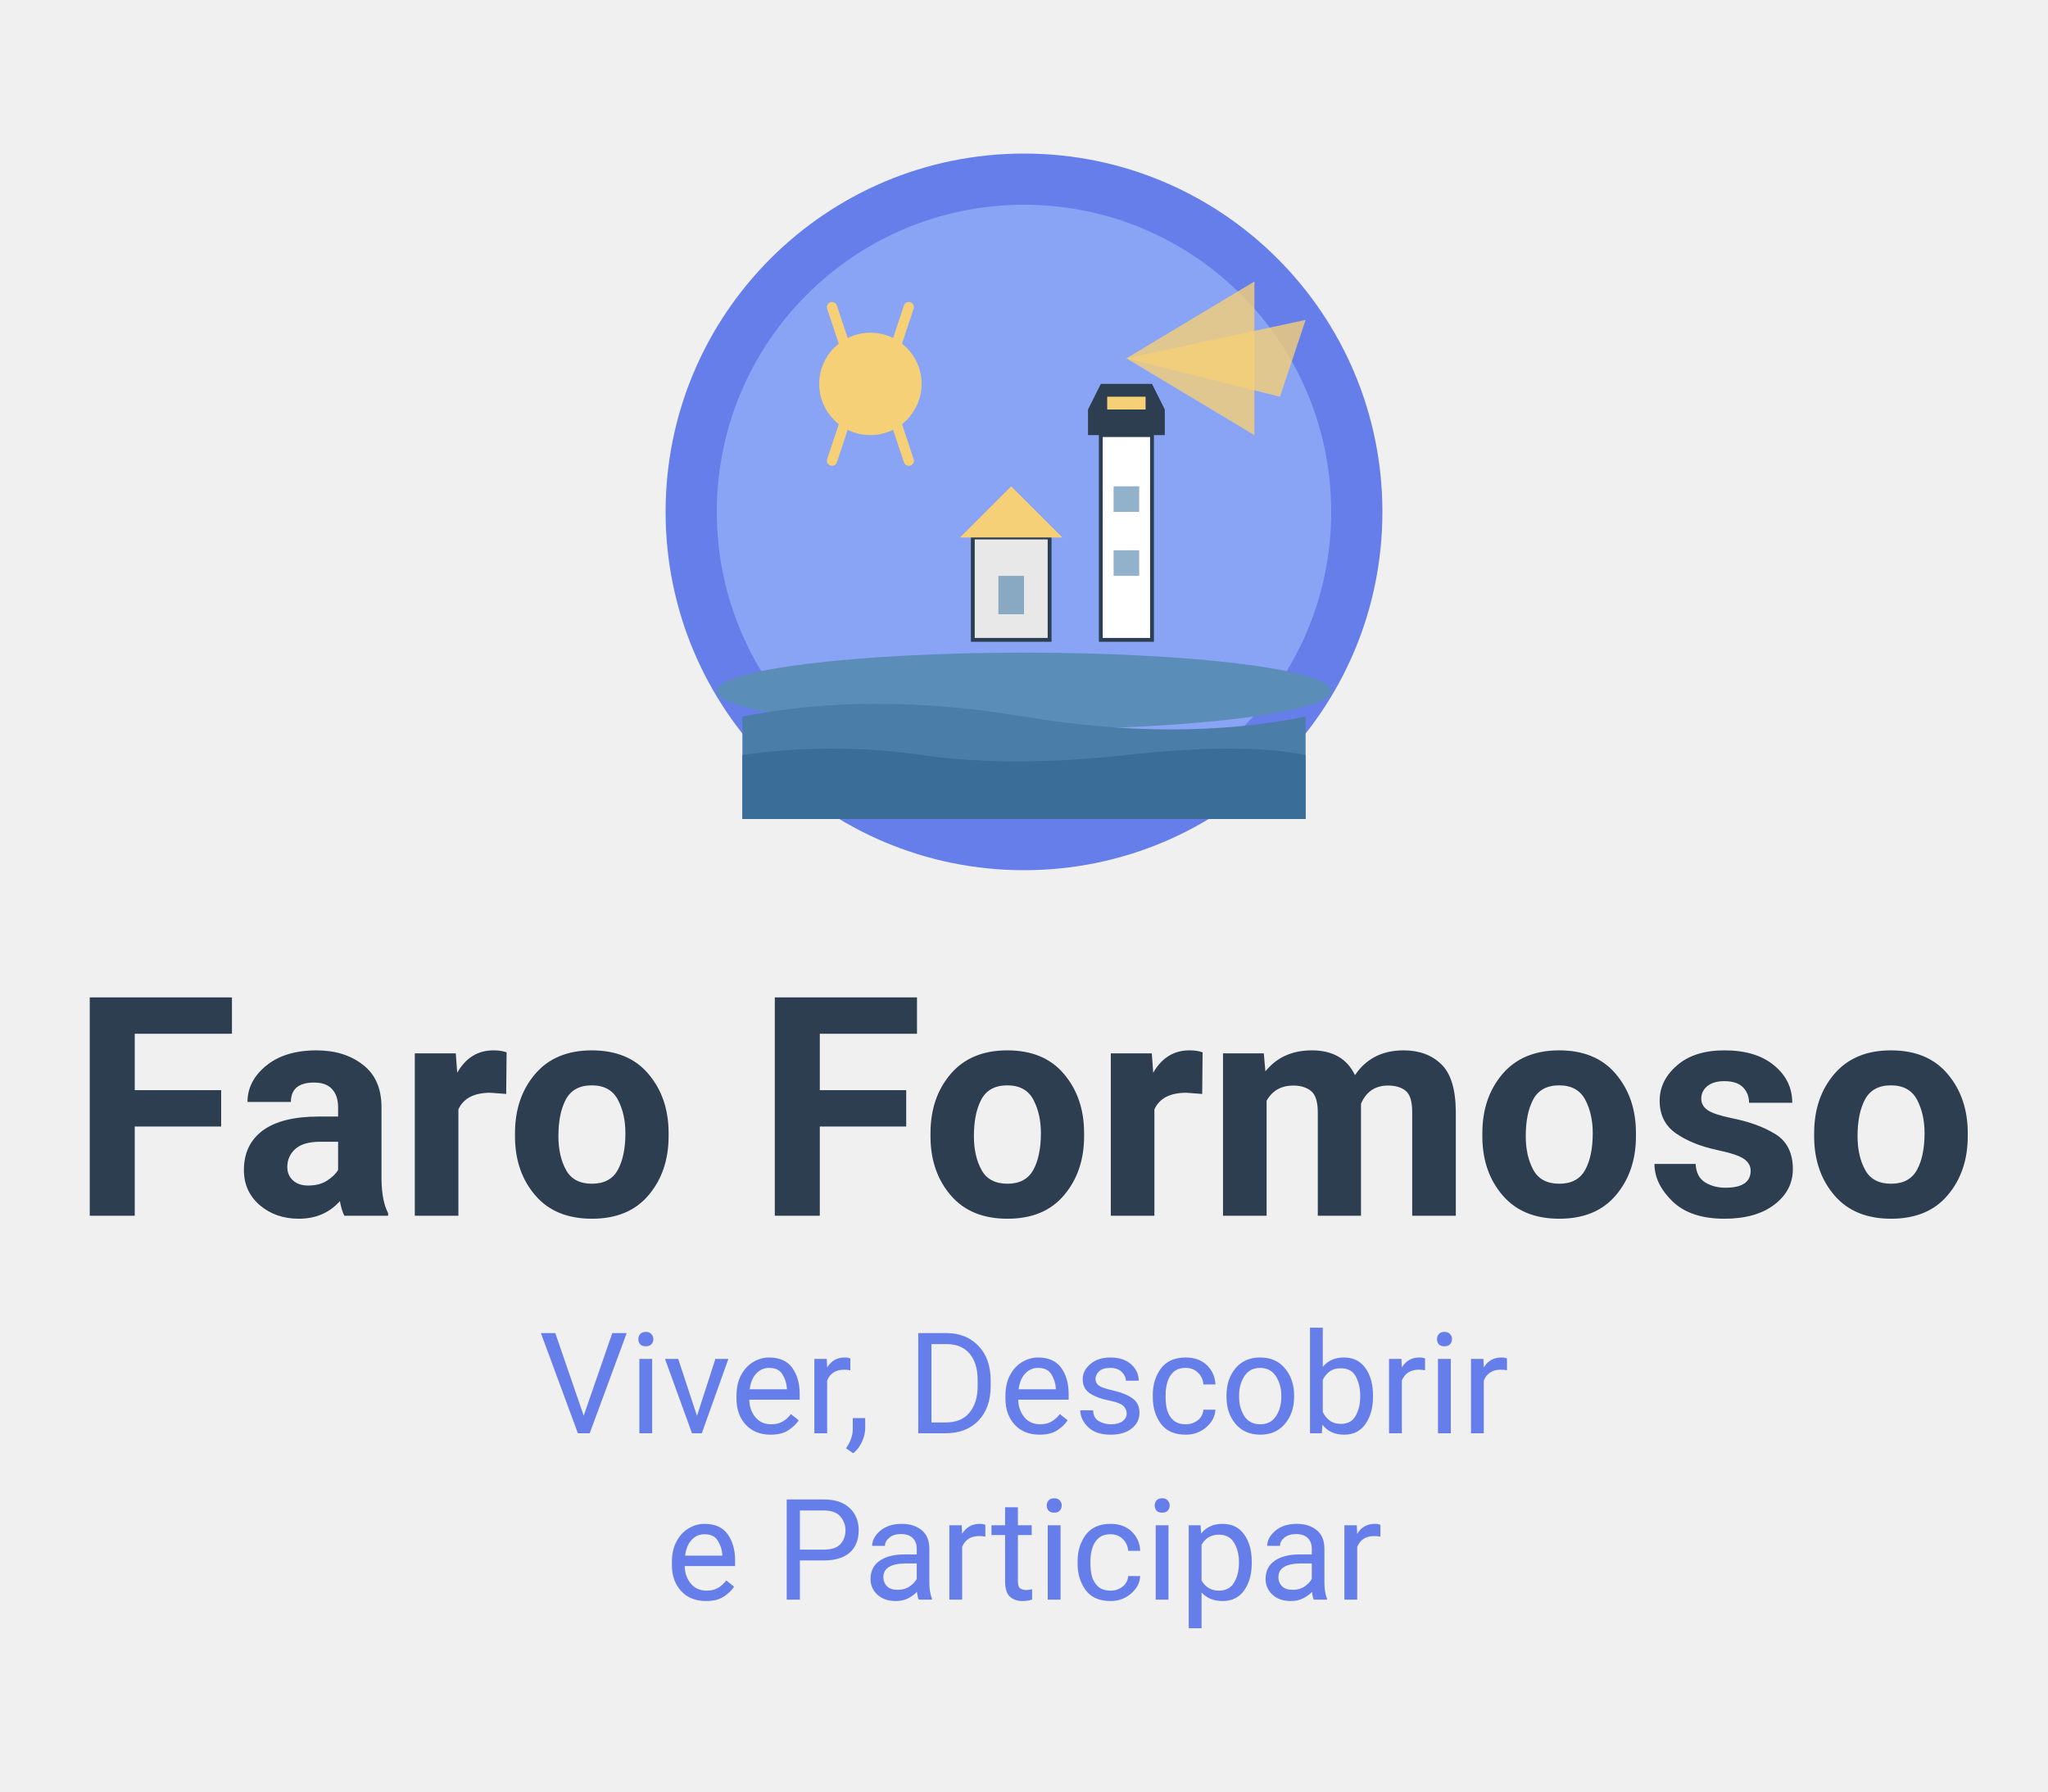
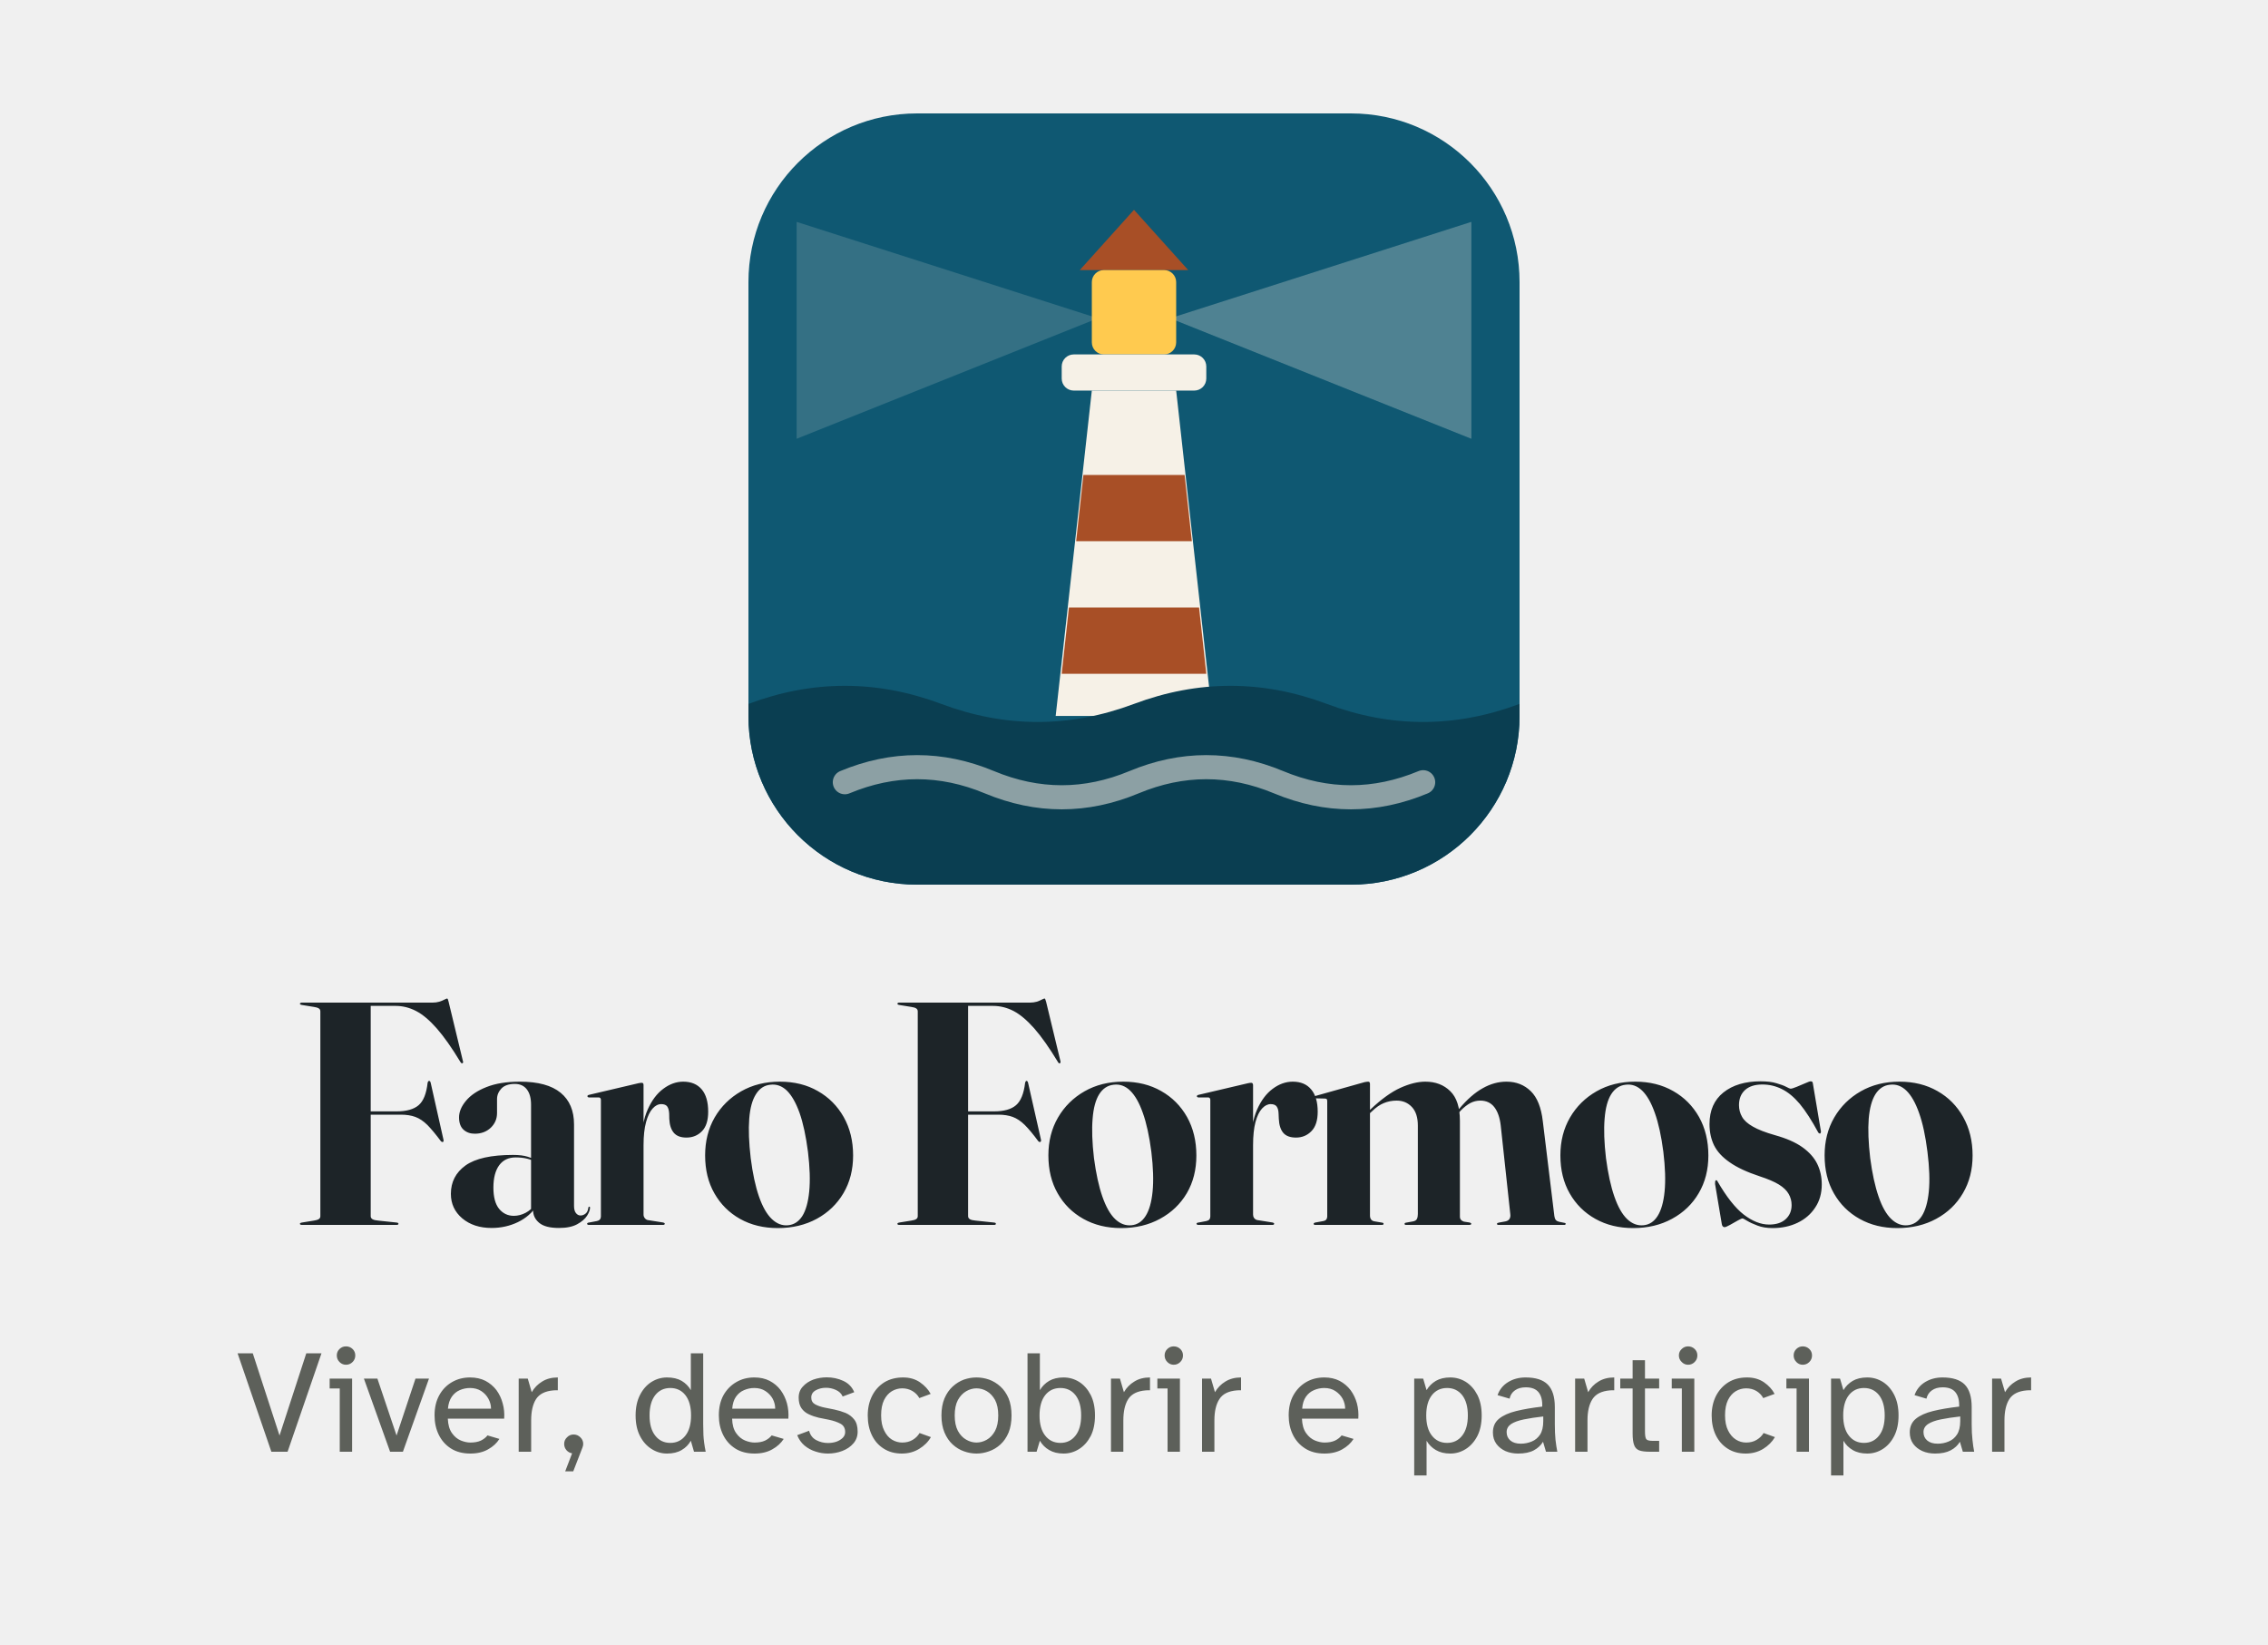
- <svg xmlns="http://www.w3.org/2000/svg" viewBox="0 0 160 140" role="img" aria-label="Faro Formoso Logo">
-   <defs>
-     <style>
-       .logo-text { font-family: -apple-system, BlinkMacSystemFont, "Segoe UI", Roboto, "Helvetica Neue", Arial, sans-serif; text-anchor: middle; }
-       .logo-title { font-weight: 700; font-size: 24px; fill: #2c3e50; }
-       .logo-subtitle { font-weight: 400; font-size: 11px; fill: #667eea; }
-       .bg { fill: #667eea; }
-       .sky { fill: #89a4f5; }
-       .lighthouse-body { fill: #ffffff; }
-       .lighthouse-top { fill: #2c3e50; }
-       .light-beam { fill: #f5d076; opacity: 0.8; }
-       .wave1 { fill: #5a8db8; }
-       .wave2 { fill: #4a7da8; }
-       .wave3 { fill: #3a6d98; }
-       .sun { fill: #f5d076; }
-       .building { fill: #e8e8e8; }
-       .roof { fill: #f5d076; }
-     </style>
-   </defs>
-   <g transform="translate(50, 10)">
-     <circle cx="30" cy="30" r="28" class="bg" />
-     <circle cx="30" cy="30" r="24" class="sky" />
-     <circle cx="18" cy="20" r="4" class="sun" />
-     <path d="M 16 17 L 15 14 M 20 17 L 21 14 M 16 23 L 15 26 M 20 23 L 21 26" stroke="#f5d076" stroke-width="0.8" stroke-linecap="round" />
-     <path d="M 38 18 L 48 12 L 48 24 Z" class="light-beam" />
-     <path d="M 38 18 L 52 15 L 50 21 Z" class="light-beam" />
-     <rect x="36" y="24" width="4" height="16" class="lighthouse-body" stroke="#2c3e50" stroke-width="0.3" />
-     <path d="M 35 24 L 41 24 L 41 22 L 40 20 L 36 20 L 35 22 Z" class="lighthouse-top" />
-     <rect x="36.5" y="21" width="3" height="1" fill="#f5d076" />
-     <rect x="37" y="28" width="2" height="2" fill="#4a7da8" opacity="0.6" />
-     <rect x="37" y="33" width="2" height="2" fill="#4a7da8" opacity="0.6" />
-     <rect x="26" y="32" width="6" height="8" class="building" stroke="#2c3e50" stroke-width="0.3" />
-     <path d="M 25 32 L 29 28 L 33 32 Z" class="roof" />
-     <rect x="28" y="35" width="2" height="3" fill="#4a7da8" opacity="0.6" />
-     <ellipse cx="30" cy="44" rx="24" ry="3" class="wave1" />
-     <path d="M 8 46 Q 18 44 30 46 T 52 46 L 52 54 L 8 54 Z" class="wave2" />
-     <path d="M 8 49 Q 15 48 22 49 T 38 49 T 52 49 L 52 54 L 8 54 Z" class="wave3" />
+ <svg xmlns="http://www.w3.org/2000/svg" viewBox="0 0 200 145" role="img" aria-label="Faro Formoso — Viver, descobrir e participar">
+   <g transform="translate(66 10) scale(1.0625)">
+     <rect width="64" height="64" rx="14" fill="#0f5872" />
+     <path d="M35 17 L60 9 L60 27 Z" fill="#f6f1e7" opacity=".28" />
+     <path d="M29 17 L4 9 L4 27 Z" fill="#f6f1e7" opacity=".16" />
+     <path d="M27.5 13 L32 8 L36.5 13 Z" fill="#a84f26" />
+     <rect x="28.5" y="13" width="7" height="7" rx="1" fill="#ffca4f" />
+     <rect x="26" y="20" width="12" height="3" rx="1" fill="#f6f1e7" />
+     <path d="M28.5 23 L35.5 23 L38.5 50 L25.5 50 Z" fill="#f6f1e7" />
+     <path d="M27.8 30 L36.2 30 L36.8 35.5 L27.2 35.5 Z" fill="#a84f26" />
+     <path d="M26.6 41 L37.4 41 L38 46.5 L26 46.5 Z" fill="#a84f26" />
+     <path d="M0 49 Q8 46 16 49 T32 49 T48 49 T64 49 V50 A14 14 0 0 1 50 64 H14 A14 14 0 0 1 0 50 Z" fill="#0a3e51" />
+     <path d="M8 55.5 Q14 53 20 55.5 T32 55.5 T44 55.5 T56 55.5" fill="none" stroke="#f6f1e7" stroke-width="2" stroke-linecap="round" opacity=".55" />
  </g>
-   <g class="logo-text">
-     <text x="80" y="95" class="logo-title">Faro Formoso</text>
-     <text x="80" y="112" class="logo-subtitle">Viver, Descobrir</text>
-     <text x="80" y="125" class="logo-subtitle">e Participar</text>
-   </g>
+   <path fill="#1d2428" d="M38.15 88.4Q38.47 88.4 38.74 88.32Q39.02 88.23 39.2 88.13Q39.38 88.04 39.42 88.04Q39.46 88.04 39.49 88.09Q39.51 88.15 39.56 88.33L40.82 93.55Q40.85 93.64 40.84 93.68Q40.82 93.72 40.78 93.75Q40.75 93.76 40.71 93.75Q40.67 93.73 40.61 93.65Q39.46 91.75 38.51 90.67Q37.56 89.59 36.69 89.14Q35.82 88.69 34.89 88.69L32.69 88.69L32.69 107.23Q32.69 107.4 32.85 107.5Q33.01 107.59 33.35 107.62L34.96 107.79Q35.07 107.8 35.1 107.83Q35.14 107.85 35.14 107.92Q35.14 107.93 35.1 107.97Q35.07 108 34.98 108L26.6 108Q26.53 108 26.49 107.97Q26.44 107.93 26.44 107.92Q26.44 107.82 26.63 107.79L27.68 107.62Q27.97 107.58 28.11 107.49Q28.25 107.4 28.25 107.23L28.25 89.17Q28.25 89 28.11 88.91Q27.97 88.82 27.68 88.78L26.63 88.61Q26.44 88.58 26.44 88.48Q26.44 88.47 26.49 88.44Q26.53 88.4 26.6 88.4ZM31.62 97.99L34.97 97.99Q36.27 97.99 36.91 97.45Q37.55 96.91 37.71 95.46Q37.74 95.36 37.76 95.34Q37.78 95.32 37.83 95.3Q37.94 95.3 37.98 95.47L39.11 100.5Q39.13 100.57 39.11 100.62Q39.1 100.66 39.06 100.69Q39.03 100.69 38.99 100.69Q38.95 100.68 38.88 100.62Q38.2 99.71 37.69 99.19Q37.17 98.68 36.63 98.48Q36.09 98.28 35.35 98.28L31.62 98.28ZM47.01 106.71L47.01 106.56L46.83 106.71L46.83 97.4Q46.83 96.52 46.45 96.04Q46.08 95.57 45.4 95.57Q44.61 95.57 44.22 95.97Q43.83 96.38 43.83 96.91L43.83 98.14Q43.83 98.9 43.28 99.43Q42.72 99.96 41.87 99.96Q41.27 99.96 40.88 99.61Q40.48 99.25 40.48 98.52Q40.48 97.79 41.09 97.06Q41.7 96.32 42.89 95.85Q44.08 95.37 45.85 95.37Q48.25 95.37 49.44 96.35Q50.62 97.32 50.62 99.14L50.62 106.32Q50.62 106.75 50.79 106.96Q50.96 107.17 51.19 107.17Q51.43 107.17 51.63 107.01Q51.84 106.85 51.88 106.49Q51.89 106.43 51.91 106.41Q51.92 106.39 51.96 106.39Q51.99 106.39 52.01 106.41Q52.03 106.43 52.03 106.49Q52.03 106.77 51.77 107.19Q51.5 107.61 50.9 107.94Q50.3 108.27 49.29 108.27Q48.09 108.27 47.55 107.82Q47.01 107.37 47.01 106.71ZM39.76 105.26Q39.76 103.69 41.05 102.76Q42.35 101.83 45.24 101.83Q46.04 101.83 46.54 101.99Q47.04 102.15 47.47 102.4L47.36 102.5Q46.92 102.27 46.48 102.16Q46.03 102.05 45.47 102.05Q44.53 102.05 44.02 102.74Q43.51 103.44 43.51 104.71Q43.51 105.96 44.01 106.58Q44.52 107.2 45.31 107.2Q45.83 107.2 46.34 106.94Q46.85 106.67 47.18 106.19L47.34 106.29Q46.74 107.24 45.66 107.76Q44.59 108.27 43.35 108.27Q41.77 108.27 40.76 107.42Q39.76 106.57 39.76 105.26ZM56.57 100.87Q56.57 99.05 57.11 97.84Q57.65 96.62 58.49 96Q59.33 95.37 60.25 95.37Q61.3 95.37 61.88 96.05Q62.45 96.73 62.45 98.02Q62.45 99.17 61.91 99.73Q61.36 100.3 60.53 100.3Q59.78 100.3 59.42 99.88Q59.06 99.46 59.02 98.65L59.01 98.19Q58.99 97.78 58.84 97.56Q58.69 97.35 58.31 97.35Q57.9 97.35 57.55 97.74Q57.19 98.13 56.97 98.94Q56.75 99.75 56.75 100.97ZM56.75 95.67L56.75 100.23L56.75 107.09Q56.75 107.26 56.85 107.39Q56.94 107.52 57.1 107.57L58.49 107.79Q58.57 107.82 58.6 107.84Q58.62 107.86 58.62 107.92Q58.62 107.94 58.58 107.97Q58.55 108 58.48 108L51.91 108Q51.85 108 51.81 107.97Q51.77 107.93 51.77 107.9Q51.77 107.86 51.82 107.83Q51.87 107.79 51.95 107.79L52.64 107.66Q52.82 107.62 52.9 107.52Q52.99 107.41 52.99 107.26L52.99 96.98Q52.99 96.88 52.94 96.82Q52.89 96.76 52.79 96.76L51.91 96.76Q51.88 96.76 51.84 96.72Q51.8 96.69 51.8 96.66Q51.8 96.62 51.83 96.58Q51.87 96.55 51.95 96.53L56.29 95.51Q56.4 95.5 56.46 95.48Q56.52 95.47 56.6 95.47Q56.68 95.47 56.72 95.53Q56.75 95.6 56.75 95.67ZM68.77 95.37Q70.68 95.37 72.12 96.2Q73.57 97.02 74.4 98.49Q75.23 99.96 75.23 101.88Q75.23 103.76 74.38 105.2Q73.53 106.64 72.03 107.46Q70.52 108.28 68.59 108.28Q66.71 108.28 65.26 107.47Q63.82 106.66 63 105.22Q62.18 103.79 62.18 101.87Q62.18 99.99 63.02 98.53Q63.87 97.07 65.36 96.22Q66.85 95.37 68.77 95.37ZM69.5 108.03Q70.27 107.96 70.75 107.22Q71.22 106.47 71.36 105.05Q71.5 103.63 71.25 101.56Q70.98 99.47 70.51 98.13Q70.03 96.79 69.39 96.16Q68.74 95.54 67.93 95.64Q67.13 95.72 66.66 96.48Q66.18 97.23 66.07 98.64Q65.96 100.05 66.2 102.11Q66.46 104.15 66.93 105.5Q67.4 106.85 68.06 107.48Q68.72 108.11 69.5 108.03ZM90.83 88.4Q91.15 88.4 91.43 88.32Q91.7 88.23 91.88 88.13Q92.06 88.04 92.11 88.04Q92.15 88.04 92.17 88.09Q92.19 88.15 92.25 88.33L93.51 93.55Q93.53 93.64 93.52 93.68Q93.51 93.72 93.46 93.75Q93.44 93.76 93.39 93.75Q93.35 93.73 93.3 93.65Q92.15 91.75 91.2 90.67Q90.24 89.59 89.38 89.14Q88.51 88.69 87.57 88.69L85.37 88.69L85.37 107.23Q85.37 107.4 85.53 107.5Q85.69 107.59 86.03 107.62L87.64 107.79Q87.75 107.8 87.79 107.83Q87.82 107.85 87.82 107.92Q87.82 107.93 87.79 107.97Q87.75 108 87.67 108L79.28 108Q79.21 108 79.17 107.97Q79.13 107.93 79.13 107.92Q79.13 107.82 79.31 107.79L80.36 107.62Q80.65 107.58 80.79 107.49Q80.93 107.4 80.93 107.23L80.93 89.17Q80.93 89 80.79 88.91Q80.65 88.82 80.36 88.78L79.31 88.61Q79.13 88.58 79.13 88.48Q79.13 88.47 79.17 88.44Q79.21 88.4 79.28 88.4ZM84.31 97.99L87.65 97.99Q88.96 97.99 89.59 97.45Q90.23 96.91 90.4 95.46Q90.43 95.36 90.45 95.34Q90.47 95.32 90.51 95.3Q90.62 95.3 90.66 95.47L91.8 100.5Q91.81 100.57 91.8 100.62Q91.78 100.66 91.74 100.69Q91.71 100.69 91.67 100.69Q91.63 100.68 91.56 100.62Q90.89 99.71 90.37 99.19Q89.85 98.68 89.31 98.48Q88.77 98.28 88.03 98.28L84.31 98.28ZM99.05 95.37Q100.95 95.37 102.4 96.2Q103.85 97.02 104.68 98.49Q105.5 99.96 105.5 101.88Q105.5 103.76 104.66 105.2Q103.81 106.64 102.3 107.46Q100.8 108.28 98.87 108.28Q96.99 108.28 95.54 107.47Q94.09 106.66 93.27 105.22Q92.45 103.79 92.45 101.87Q92.45 99.99 93.3 98.53Q94.15 97.07 95.64 96.22Q97.13 95.37 99.05 95.37ZM99.78 108.03Q100.55 107.96 101.02 107.22Q101.5 106.47 101.64 105.05Q101.78 103.63 101.53 101.56Q101.26 99.47 100.78 98.13Q100.31 96.79 99.66 96.16Q99.02 95.54 98.21 95.64Q97.41 95.72 96.93 96.48Q96.46 97.23 96.35 98.64Q96.23 100.05 96.47 102.11Q96.74 104.15 97.21 105.5Q97.68 106.85 98.33 107.48Q98.99 108.11 99.78 108.03ZM110.32 100.87Q110.32 99.05 110.85 97.84Q111.39 96.62 112.23 96Q113.07 95.37 114 95.37Q115.05 95.37 115.62 96.05Q116.2 96.73 116.2 98.02Q116.2 99.17 115.65 99.73Q115.1 100.3 114.28 100.3Q113.52 100.3 113.16 99.88Q112.81 99.46 112.77 98.65L112.75 98.19Q112.74 97.78 112.58 97.56Q112.43 97.35 112.05 97.35Q111.65 97.35 111.29 97.74Q110.93 98.13 110.71 98.94Q110.5 99.75 110.5 100.97ZM110.5 95.67L110.5 100.23L110.5 107.09Q110.5 107.26 110.59 107.39Q110.68 107.52 110.85 107.57L112.23 107.79Q112.32 107.82 112.34 107.84Q112.36 107.86 112.36 107.92Q112.36 107.94 112.32 107.97Q112.29 108 112.22 108L105.65 108Q105.6 108 105.56 107.97Q105.51 107.93 105.51 107.9Q105.51 107.86 105.56 107.83Q105.61 107.79 105.7 107.79L106.38 107.66Q106.56 107.62 106.65 107.52Q106.73 107.41 106.73 107.26L106.73 96.98Q106.73 96.88 106.68 96.82Q106.63 96.76 106.54 96.76L105.65 96.76Q105.63 96.76 105.58 96.72Q105.54 96.69 105.54 96.66Q105.54 96.62 105.58 96.58Q105.61 96.55 105.7 96.53L110.04 95.51Q110.15 95.5 110.2 95.48Q110.26 95.47 110.34 95.47Q110.43 95.47 110.46 95.53Q110.5 95.6 110.5 95.67ZM120.81 95.57L120.81 107.22Q120.81 107.38 120.9 107.51Q120.99 107.64 121.17 107.68L121.88 107.8Q122.01 107.82 122.01 107.9Q122.01 108 121.86 108L115.96 108Q115.91 108 115.87 107.97Q115.84 107.94 115.84 107.9Q115.84 107.87 115.88 107.84Q115.92 107.8 115.99 107.79L116.7 107.66Q116.89 107.62 116.96 107.52Q117.04 107.41 117.04 107.26L117.04 97.08Q117.04 96.98 117 96.92Q116.96 96.86 116.84 96.86L115.98 96.84Q115.93 96.84 115.9 96.81Q115.86 96.79 115.86 96.76Q115.86 96.72 115.91 96.68Q115.95 96.65 116 96.63L120.34 95.41Q120.47 95.39 120.53 95.38Q120.58 95.37 120.65 95.37Q120.75 95.37 120.78 95.44Q120.81 95.5 120.81 95.57ZM120.51 98.42L120.34 98.28L120.85 97.82Q122.3 96.45 123.5 95.91Q124.7 95.37 125.69 95.37Q127.04 95.37 127.89 96.21Q128.74 97.04 128.74 98.83L128.74 107.27Q128.74 107.45 128.84 107.56Q128.93 107.66 129.09 107.71L129.6 107.79Q129.74 107.83 129.74 107.9Q129.74 108 129.56 108L123.97 108Q123.86 108 123.86 107.9Q123.86 107.82 124 107.8L124.61 107.69Q124.87 107.64 124.95 107.47Q125.03 107.3 125.03 107.05L125.03 99.24Q125.03 98.17 124.51 97.61Q123.98 97.04 123.16 97.04Q122.56 97.04 122.03 97.26Q121.51 97.47 120.99 97.98ZM128.39 98.42L128.24 98.28L128.67 97.77Q129.72 96.52 130.75 95.95Q131.77 95.37 132.85 95.37Q134.13 95.37 134.99 96.21Q135.84 97.04 136.05 98.86L137.07 107.23Q137.1 107.45 137.2 107.57Q137.3 107.68 137.47 107.72L137.96 107.82Q138.01 107.82 138.04 107.85Q138.07 107.87 138.07 107.9Q138.07 107.94 138.04 107.97Q138.01 108 137.96 108L132.12 108Q132.01 108 132.01 107.9Q132.01 107.83 132.16 107.8L132.76 107.69Q133.01 107.64 133.12 107.46Q133.22 107.29 133.18 107.02L132.34 99.24Q132.22 98.19 131.77 97.61Q131.32 97.04 130.54 97.04Q130.07 97.04 129.65 97.26Q129.23 97.49 128.81 97.92ZM144.2 95.37Q146.1 95.37 147.55 96.2Q149 97.02 149.83 98.49Q150.65 99.96 150.65 101.88Q150.65 103.76 149.8 105.2Q148.96 106.64 147.45 107.46Q145.95 108.28 144.02 108.28Q142.14 108.28 140.69 107.47Q139.24 106.66 138.42 105.22Q137.6 103.79 137.6 101.87Q137.6 99.99 138.45 98.53Q139.3 97.07 140.79 96.22Q142.28 95.37 144.2 95.37ZM144.93 108.03Q145.7 107.96 146.17 107.22Q146.65 106.47 146.79 105.05Q146.93 103.63 146.68 101.56Q146.41 99.47 145.93 98.13Q145.46 96.79 144.81 96.16Q144.17 95.54 143.36 95.64Q142.56 95.72 142.08 96.48Q141.61 97.23 141.5 98.64Q141.38 100.05 141.62 102.11Q141.89 104.15 142.36 105.5Q142.83 106.85 143.48 107.48Q144.14 108.11 144.93 108.03ZM156.01 107.97Q156.94 107.97 157.46 107.5Q157.99 107.02 157.99 106.25Q157.99 105.72 157.73 105.27Q157.48 104.82 156.87 104.44Q156.26 104.07 155.19 103.72Q153.49 103.16 152.53 102.48Q151.56 101.81 151.15 100.98Q150.75 100.15 150.75 99.11Q150.75 97.3 151.98 96.32Q153.21 95.34 155.26 95.34Q156.11 95.34 156.66 95.51Q157.22 95.67 157.52 95.83Q157.82 95.99 157.9 95.99Q158.04 95.99 158.43 95.83Q158.81 95.67 159.19 95.51Q159.57 95.34 159.67 95.34Q159.74 95.34 159.79 95.37Q159.85 95.4 159.86 95.5L160.56 99.66Q160.59 99.75 160.57 99.83Q160.55 99.91 160.52 99.94Q160.46 99.95 160.43 99.93Q160.39 99.91 160.35 99.87Q159.48 98.26 158.71 97.33Q157.93 96.41 157.12 96.02Q156.32 95.62 155.41 95.62Q154.42 95.62 153.88 96.11Q153.35 96.6 153.35 97.44Q153.35 98 153.62 98.47Q153.88 98.94 154.57 99.33Q155.26 99.73 156.53 100.09Q158.04 100.51 158.94 101.15Q159.85 101.8 160.25 102.62Q160.65 103.44 160.65 104.43Q160.65 105.61 160.07 106.47Q159.5 107.34 158.52 107.81Q157.54 108.28 156.32 108.28Q155.55 108.28 154.98 108.06Q154.42 107.85 154.07 107.64Q153.73 107.43 153.66 107.43Q153.56 107.43 153.23 107.62Q152.89 107.82 152.54 108.01Q152.19 108.2 152.08 108.2Q151.99 108.2 151.92 108.13Q151.85 108.06 151.83 107.9L151.24 104.39Q151.24 104.23 151.25 104.16Q151.27 104.09 151.31 104.07Q151.35 104.04 151.38 104.07Q151.42 104.09 151.45 104.15Q152.64 106.21 153.77 107.09Q154.91 107.97 156.01 107.97ZM167.5 95.37Q169.4 95.37 170.85 96.2Q172.3 97.02 173.12 98.49Q173.95 99.96 173.95 101.88Q173.95 103.76 173.1 105.2Q172.26 106.64 170.75 107.46Q169.25 108.28 167.31 108.28Q165.44 108.28 163.99 107.47Q162.54 106.66 161.72 105.22Q160.9 103.79 160.9 101.87Q160.9 99.99 161.75 98.53Q162.6 97.07 164.09 96.22Q165.58 95.37 167.5 95.37ZM168.22 108.03Q168.99 107.96 169.47 107.22Q169.95 106.47 170.09 105.05Q170.23 103.63 169.97 101.56Q169.71 99.47 169.23 98.13Q168.76 96.79 168.11 96.16Q167.47 95.54 166.66 95.64Q165.86 95.72 165.38 96.48Q164.91 97.23 164.79 98.64Q164.68 100.05 164.92 102.11Q165.19 104.15 165.66 105.5Q166.12 106.85 166.78 107.48Q167.44 108.11 168.22 108.03Z" />
+   <path fill="#5d605a" d="M23.93 128L20.95 119.32L22.29 119.32L24.65 126.57L27.01 119.32L28.35 119.32L25.36 128ZM30.51 120.33Q30.18 120.33 29.94 120.09Q29.7 119.85 29.7 119.51Q29.7 119.17 29.94 118.94Q30.18 118.71 30.51 118.71Q30.85 118.71 31.09 118.94Q31.33 119.17 31.33 119.51Q31.33 119.85 31.09 120.09Q30.85 120.33 30.51 120.33ZM29.96 128L29.96 122.42L29.07 122.42L29.07 121.55L31.05 121.55L31.05 128ZM34.4 128L32.09 121.55L33.28 121.55L34.97 126.57L36.64 121.55L37.83 121.55L35.53 128ZM41.48 128.16Q40.47 128.16 39.76 127.71Q39.06 127.26 38.69 126.5Q38.32 125.74 38.32 124.79Q38.32 123.76 38.74 123.01Q39.15 122.27 39.86 121.86Q40.57 121.45 41.45 121.45Q42.22 121.45 42.81 121.75Q43.39 122.06 43.78 122.57Q44.16 123.09 44.33 123.74Q44.51 124.39 44.46 125.08L39.49 125.08Q39.52 125.88 39.85 126.35Q40.18 126.82 40.64 127.01Q41.09 127.19 41.48 127.19Q42.03 127.19 42.4 127.02Q42.77 126.84 42.99 126.56L44.04 126.87Q43.69 127.43 43.04 127.79Q42.39 128.16 41.48 128.16ZM39.5 124.2L43.3 124.2Q43.3 123.75 43.07 123.33Q42.85 122.92 42.44 122.65Q42.03 122.38 41.45 122.38Q40.97 122.38 40.54 122.57Q40.12 122.75 39.84 123.15Q39.56 123.55 39.5 124.2ZM45.74 128L45.74 121.55L46.54 121.55L46.89 122.75Q47.23 122.16 47.81 121.81Q48.38 121.45 49.19 121.45L49.19 122.58Q49.1 122.58 49 122.58Q48.9 122.58 48.81 122.59Q47.71 122.68 47.27 123.36Q46.84 124.04 46.84 125.23L46.84 128ZM49.84 129.73L50.45 128.14Q50.15 128.09 49.95 127.86Q49.75 127.62 49.75 127.31Q49.75 126.97 50 126.73Q50.24 126.48 50.58 126.48Q50.93 126.48 51.18 126.73Q51.43 126.97 51.43 127.31Q51.43 127.47 51.36 127.64L50.55 129.73ZM58.82 128.16Q58.09 128.16 57.46 127.76Q56.82 127.36 56.44 126.62Q56.05 125.87 56.05 124.8Q56.05 123.74 56.44 122.99Q56.82 122.24 57.46 121.84Q58.09 121.45 58.82 121.45Q59.59 121.45 60.11 121.75Q60.63 122.06 60.92 122.57L60.92 119.32L62.01 119.32L62.01 125.57Q62.01 125.89 62.03 126.52Q62.06 127.16 62.23 128L61.2 128L60.92 127.03Q60.63 127.55 60.11 127.85Q59.59 128.16 58.82 128.16ZM59.11 127.22Q59.94 127.22 60.44 126.58Q60.94 125.95 60.94 124.8Q60.94 123.65 60.44 123.01Q59.94 122.38 59.11 122.38Q58.28 122.38 57.78 123.01Q57.28 123.65 57.28 124.8Q57.28 125.95 57.78 126.58Q58.28 127.22 59.11 127.22ZM66.54 128.16Q65.53 128.16 64.83 127.71Q64.13 127.26 63.76 126.5Q63.39 125.74 63.39 124.79Q63.39 123.76 63.8 123.01Q64.22 122.27 64.93 121.86Q65.63 121.45 66.52 121.45Q67.29 121.45 67.87 121.75Q68.46 122.06 68.84 122.57Q69.22 123.09 69.4 123.74Q69.57 124.39 69.52 125.08L64.56 125.08Q64.58 125.88 64.91 126.35Q65.24 126.82 65.7 127.01Q66.15 127.19 66.54 127.19Q67.09 127.19 67.46 127.02Q67.83 126.84 68.05 126.56L69.11 126.87Q68.75 127.43 68.1 127.79Q67.45 128.16 66.54 128.16ZM64.57 124.2L68.36 124.2Q68.36 123.75 68.14 123.33Q67.91 122.92 67.5 122.65Q67.09 122.38 66.52 122.38Q66.04 122.38 65.61 122.57Q65.18 122.75 64.9 123.15Q64.62 123.55 64.57 124.2ZM73.01 128.16Q72.45 128.16 71.91 127.98Q71.37 127.81 70.94 127.45Q70.52 127.09 70.3 126.54L71.35 126.15Q71.5 126.73 71.99 126.98Q72.47 127.23 73.01 127.23Q73.4 127.23 73.74 127.12Q74.08 127 74.31 126.78Q74.53 126.56 74.53 126.27Q74.53 125.74 74.1 125.52Q73.68 125.3 73.1 125.18L72.2 125Q71.73 124.89 71.33 124.7Q70.93 124.52 70.68 124.17Q70.43 123.81 70.43 123.23Q70.43 122.64 70.8 122.25Q71.16 121.85 71.72 121.64Q72.29 121.44 72.91 121.44Q73.68 121.44 74.36 121.75Q75.05 122.07 75.33 122.75L74.31 123.13Q74.14 122.74 73.71 122.55Q73.29 122.36 72.84 122.36Q72.34 122.36 71.94 122.58Q71.54 122.8 71.54 123.22Q71.54 123.63 71.88 123.82Q72.23 124.01 72.73 124.11L73.58 124.28Q74.1 124.39 74.57 124.58Q75.03 124.78 75.33 125.16Q75.63 125.54 75.63 126.23Q75.63 126.84 75.25 127.27Q74.88 127.7 74.28 127.93Q73.68 128.16 73.01 128.16ZM79.52 128.16Q78.6 128.16 77.92 127.72Q77.24 127.29 76.88 126.53Q76.52 125.78 76.52 124.8Q76.52 123.84 76.9 123.08Q77.28 122.32 77.98 121.88Q78.69 121.45 79.64 121.45Q80.51 121.45 81.13 121.88Q81.75 122.31 82.07 122.9L81.07 123.27Q80.86 122.88 80.45 122.64Q80.05 122.41 79.56 122.41Q79.08 122.41 78.65 122.66Q78.22 122.92 77.96 123.44Q77.7 123.97 77.7 124.79Q77.7 125.6 77.97 126.13Q78.23 126.67 78.65 126.93Q79.08 127.19 79.56 127.19Q80.09 127.19 80.49 126.95Q80.88 126.71 81.09 126.35L82.09 126.71Q81.73 127.34 81.05 127.75Q80.38 128.16 79.52 128.16ZM86.11 128.16Q85.55 128.16 85 127.96Q84.46 127.77 84.01 127.36Q83.56 126.95 83.29 126.31Q83.02 125.67 83.02 124.8Q83.02 123.93 83.29 123.29Q83.56 122.66 84.01 122.25Q84.46 121.84 85 121.64Q85.55 121.45 86.11 121.45Q86.67 121.45 87.22 121.64Q87.77 121.84 88.22 122.25Q88.67 122.66 88.94 123.29Q89.2 123.93 89.2 124.8Q89.2 125.67 88.94 126.31Q88.67 126.95 88.22 127.36Q87.77 127.77 87.22 127.96Q86.67 128.16 86.11 128.16ZM86.11 127.19Q86.58 127.19 87.02 126.94Q87.46 126.69 87.75 126.16Q88.03 125.63 88.03 124.8Q88.03 123.97 87.75 123.44Q87.46 122.92 87.02 122.66Q86.58 122.41 86.11 122.41Q85.65 122.41 85.21 122.66Q84.76 122.92 84.47 123.44Q84.19 123.97 84.19 124.8Q84.19 125.63 84.47 126.16Q84.76 126.69 85.21 126.94Q85.65 127.19 86.11 127.19ZM93.79 128.16Q93.04 128.16 92.52 127.85Q92 127.55 91.7 127.03L91.41 128L90.61 128L90.61 119.32L91.7 119.32L91.7 122.57Q92 122.06 92.52 121.75Q93.04 121.45 93.79 121.45Q94.53 121.45 95.16 121.84Q95.79 122.24 96.18 122.99Q96.56 123.74 96.56 124.8Q96.56 125.87 96.18 126.62Q95.79 127.36 95.16 127.76Q94.53 128.16 93.79 128.16ZM93.51 127.22Q94.34 127.22 94.84 126.58Q95.34 125.95 95.34 124.8Q95.34 123.65 94.84 123.01Q94.34 122.38 93.51 122.38Q92.67 122.38 92.17 123.01Q91.67 123.65 91.67 124.8Q91.67 125.95 92.17 126.58Q92.67 127.22 93.51 127.22ZM97.97 128L97.97 121.55L98.76 121.55L99.11 122.75Q99.45 122.16 100.03 121.81Q100.6 121.45 101.41 121.45L101.41 122.58Q101.32 122.58 101.22 122.58Q101.12 122.58 101.03 122.59Q99.93 122.68 99.49 123.36Q99.06 124.04 99.06 125.23L99.06 128ZM103.5 120.33Q103.18 120.33 102.94 120.09Q102.7 119.85 102.7 119.51Q102.7 119.17 102.94 118.94Q103.18 118.71 103.5 118.71Q103.84 118.71 104.08 118.94Q104.32 119.17 104.32 119.51Q104.32 119.85 104.08 120.09Q103.84 120.33 103.5 120.33ZM102.96 128L102.96 122.42L102.06 122.42L102.06 121.55L104.05 121.55L104.05 128ZM106 128L106 121.55L106.79 121.55L107.14 122.75Q107.48 122.16 108.06 121.81Q108.64 121.45 109.44 121.45L109.44 122.58Q109.35 122.58 109.26 122.58Q109.16 122.58 109.07 122.59Q107.96 122.68 107.53 123.36Q107.09 124.04 107.09 125.23L107.09 128ZM116.8 128.16Q115.79 128.16 115.09 127.71Q114.38 127.26 114.01 126.5Q113.64 125.74 113.64 124.79Q113.64 123.76 114.06 123.01Q114.48 122.27 115.18 121.86Q115.89 121.45 116.78 121.45Q117.54 121.45 118.13 121.75Q118.71 122.06 119.1 122.57Q119.48 123.09 119.66 123.74Q119.83 124.39 119.78 125.08L114.81 125.08Q114.84 125.88 115.17 126.35Q115.5 126.82 115.96 127.01Q116.41 127.19 116.8 127.19Q117.35 127.19 117.72 127.02Q118.09 126.84 118.31 126.56L119.36 126.87Q119.01 127.43 118.36 127.79Q117.71 128.16 116.8 128.16ZM114.83 124.2L118.62 124.2Q118.62 123.75 118.4 123.33Q118.17 122.92 117.76 122.65Q117.35 122.38 116.78 122.38Q116.3 122.38 115.87 122.57Q115.44 122.75 115.16 123.15Q114.88 123.55 114.83 124.2ZM124.71 130.09L124.71 121.55L125.5 121.55L125.8 122.57Q126.1 122.06 126.62 121.75Q127.14 121.45 127.89 121.45Q128.63 121.45 129.26 121.84Q129.89 122.24 130.28 122.99Q130.66 123.74 130.66 124.8Q130.66 125.86 130.28 126.61Q129.89 127.36 129.26 127.76Q128.63 128.16 127.89 128.16Q127.14 128.16 126.62 127.85Q126.1 127.55 125.8 127.03L125.8 130.09ZM127.61 127.22Q128.44 127.22 128.94 126.58Q129.44 125.95 129.44 124.8Q129.44 123.65 128.94 123.01Q128.44 122.38 127.61 122.38Q126.77 122.38 126.27 123.01Q125.77 123.65 125.77 124.8Q125.77 125.95 126.27 126.58Q126.77 127.22 127.61 127.22ZM133.87 128.16Q133.26 128.16 132.75 127.94Q132.25 127.71 131.95 127.3Q131.65 126.88 131.65 126.3Q131.65 125.53 132.19 125.09Q132.73 124.65 133.71 124.41Q134.69 124.17 136 124.02Q136.03 123.2 135.68 122.76Q135.33 122.32 134.55 122.32Q133.96 122.32 133.59 122.59Q133.22 122.85 133.12 123.32L132.06 123.01Q132.32 122.27 132.99 121.86Q133.66 121.45 134.53 121.45Q135.87 121.45 136.49 122.08Q137.11 122.71 137.11 124.06L137.11 125.57Q137.11 126.38 137.17 126.96Q137.24 127.55 137.33 128L136.33 128L136.07 127.12Q135.78 127.6 135.25 127.88Q134.72 128.16 133.87 128.16ZM134.11 127.29Q134.61 127.29 135.07 127.1Q135.52 126.92 135.81 126.49Q136.09 126.05 136.09 125.3L136.09 124.89Q135.11 125 134.38 125.15Q133.65 125.3 133.25 125.56Q132.86 125.83 132.86 126.27Q132.86 126.73 133.19 127.01Q133.52 127.29 134.11 127.29ZM138.9 128L138.9 121.55L139.7 121.55L140.05 122.75Q140.38 122.16 140.96 121.81Q141.54 121.45 142.35 121.45L142.35 122.58Q142.26 122.58 142.16 122.58Q142.06 122.58 141.97 122.59Q140.87 122.68 140.43 123.36Q139.99 124.04 139.99 125.23L139.99 128ZM145.49 128Q144.88 128 144.55 127.88Q144.22 127.75 144.1 127.4Q143.97 127.05 143.97 126.39L143.97 122.42L142.88 122.42L142.88 121.55L143.97 121.55L143.97 119.93L145.06 119.93L145.06 121.55L146.31 121.55L146.31 122.42L145.06 122.42L145.06 126.21Q145.06 126.7 145.16 126.87Q145.26 127.04 145.73 127.04L146.31 127.04L146.31 128ZM148.86 120.33Q148.54 120.33 148.3 120.09Q148.05 119.85 148.05 119.51Q148.05 119.17 148.3 118.94Q148.54 118.71 148.86 118.71Q149.2 118.71 149.44 118.94Q149.68 119.17 149.68 119.51Q149.68 119.85 149.44 120.09Q149.2 120.33 148.86 120.33ZM148.31 128L148.31 122.42L147.42 122.42L147.42 121.55L149.41 121.55L149.41 128ZM153.94 128.16Q153.02 128.16 152.34 127.72Q151.67 127.29 151.3 126.53Q150.94 125.78 150.94 124.8Q150.94 123.84 151.32 123.08Q151.71 122.32 152.41 121.88Q153.11 121.45 154.06 121.45Q154.93 121.45 155.56 121.88Q156.18 122.31 156.49 122.9L155.49 123.27Q155.28 122.88 154.88 122.64Q154.48 122.41 153.98 122.41Q153.5 122.41 153.07 122.66Q152.64 122.92 152.38 123.44Q152.12 123.97 152.12 124.79Q152.12 125.6 152.39 126.13Q152.66 126.67 153.08 126.93Q153.5 127.19 153.98 127.19Q154.52 127.19 154.91 126.95Q155.31 126.71 155.52 126.35L156.52 126.71Q156.15 127.34 155.48 127.75Q154.8 128.16 153.94 128.16ZM158.97 120.33Q158.65 120.33 158.41 120.09Q158.17 119.85 158.17 119.51Q158.17 119.17 158.41 118.94Q158.65 118.71 158.97 118.71Q159.31 118.71 159.55 118.94Q159.79 119.17 159.79 119.51Q159.79 119.85 159.55 120.09Q159.31 120.33 158.97 120.33ZM158.43 128L158.43 122.42L157.53 122.42L157.53 121.55L159.52 121.55L159.52 128ZM161.47 130.09L161.47 121.55L162.26 121.55L162.56 122.57Q162.86 122.06 163.38 121.75Q163.9 121.45 164.66 121.45Q165.4 121.45 166.03 121.84Q166.66 122.24 167.04 122.99Q167.42 123.74 167.42 124.8Q167.42 125.86 167.04 126.61Q166.66 127.36 166.03 127.76Q165.4 128.16 164.66 128.16Q163.9 128.16 163.38 127.85Q162.86 127.55 162.56 127.03L162.56 130.09ZM164.37 127.22Q165.2 127.22 165.7 126.58Q166.2 125.95 166.2 124.8Q166.2 123.65 165.7 123.01Q165.2 122.38 164.37 122.38Q163.54 122.38 163.04 123.01Q162.54 123.65 162.54 124.8Q162.54 125.95 163.04 126.58Q163.54 127.22 164.37 127.22ZM170.64 128.16Q170.02 128.16 169.52 127.94Q169.01 127.71 168.71 127.3Q168.41 126.88 168.41 126.3Q168.41 125.53 168.95 125.09Q169.49 124.65 170.47 124.41Q171.45 124.17 172.77 124.02Q172.79 123.2 172.44 122.76Q172.09 122.32 171.31 122.32Q170.73 122.32 170.36 122.59Q169.99 122.85 169.88 123.32L168.83 123.01Q169.09 122.27 169.76 121.86Q170.43 121.45 171.3 121.45Q172.64 121.45 173.26 122.08Q173.87 122.71 173.87 124.06L173.87 125.57Q173.87 126.38 173.94 126.96Q174 127.55 174.09 128L173.09 128L172.83 127.12Q172.55 127.6 172.01 127.88Q171.48 128.16 170.64 128.16ZM170.87 127.29Q171.38 127.29 171.83 127.1Q172.29 126.92 172.57 126.49Q172.86 126.05 172.86 125.3L172.86 124.89Q171.87 125 171.14 125.15Q170.41 125.3 170.02 125.56Q169.62 125.83 169.62 126.27Q169.62 126.73 169.95 127.01Q170.28 127.29 170.87 127.29ZM175.67 128L175.67 121.55L176.46 121.55L176.81 122.75Q177.15 122.16 177.73 121.81Q178.31 121.45 179.11 121.45L179.11 122.58Q179.02 122.58 178.92 122.58Q178.83 122.58 178.73 122.59Q177.63 122.68 177.19 123.36Q176.76 124.04 176.76 125.23L176.76 128Z" />
</svg>
